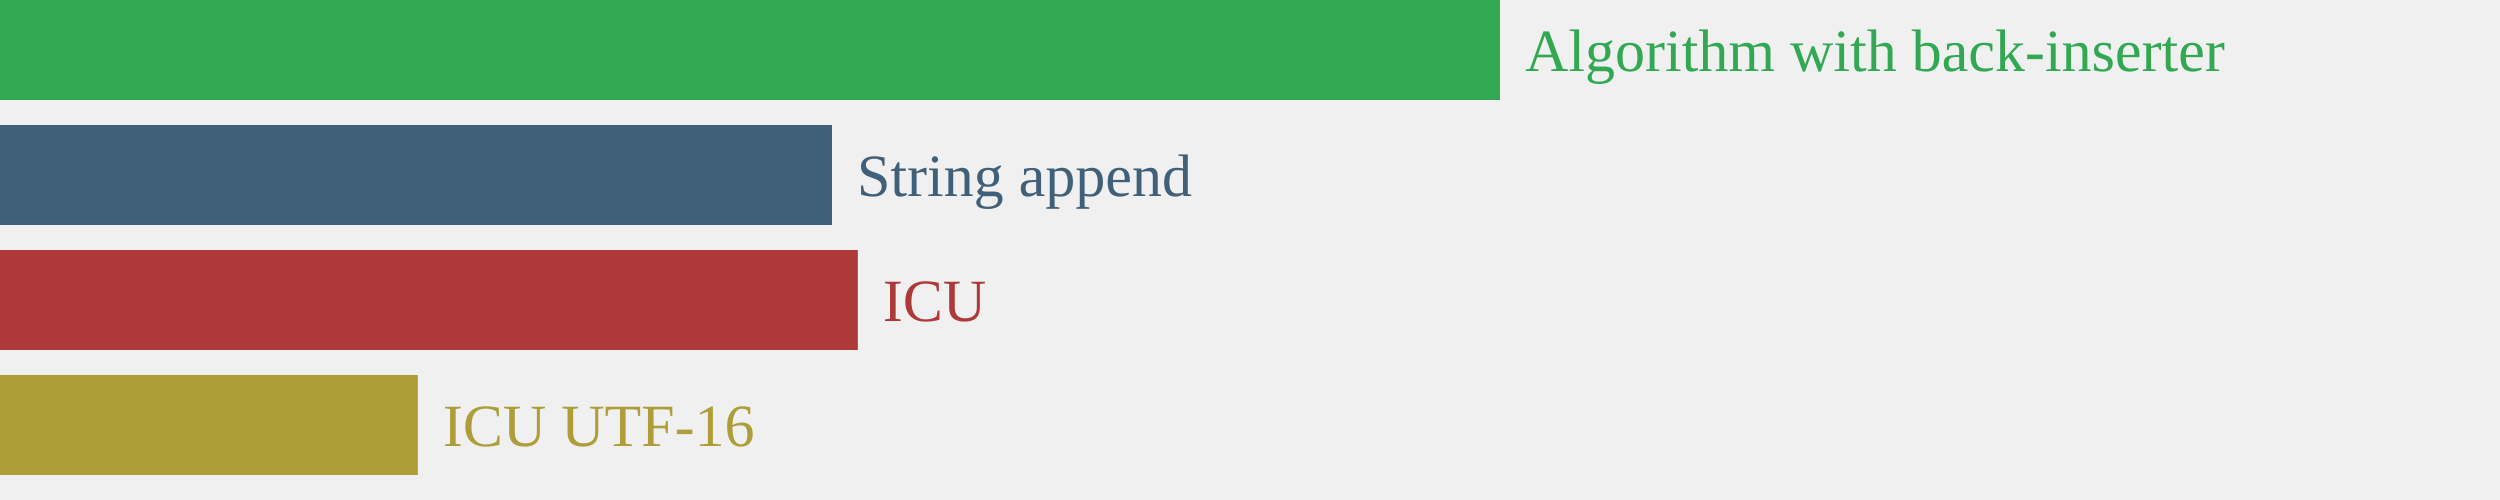
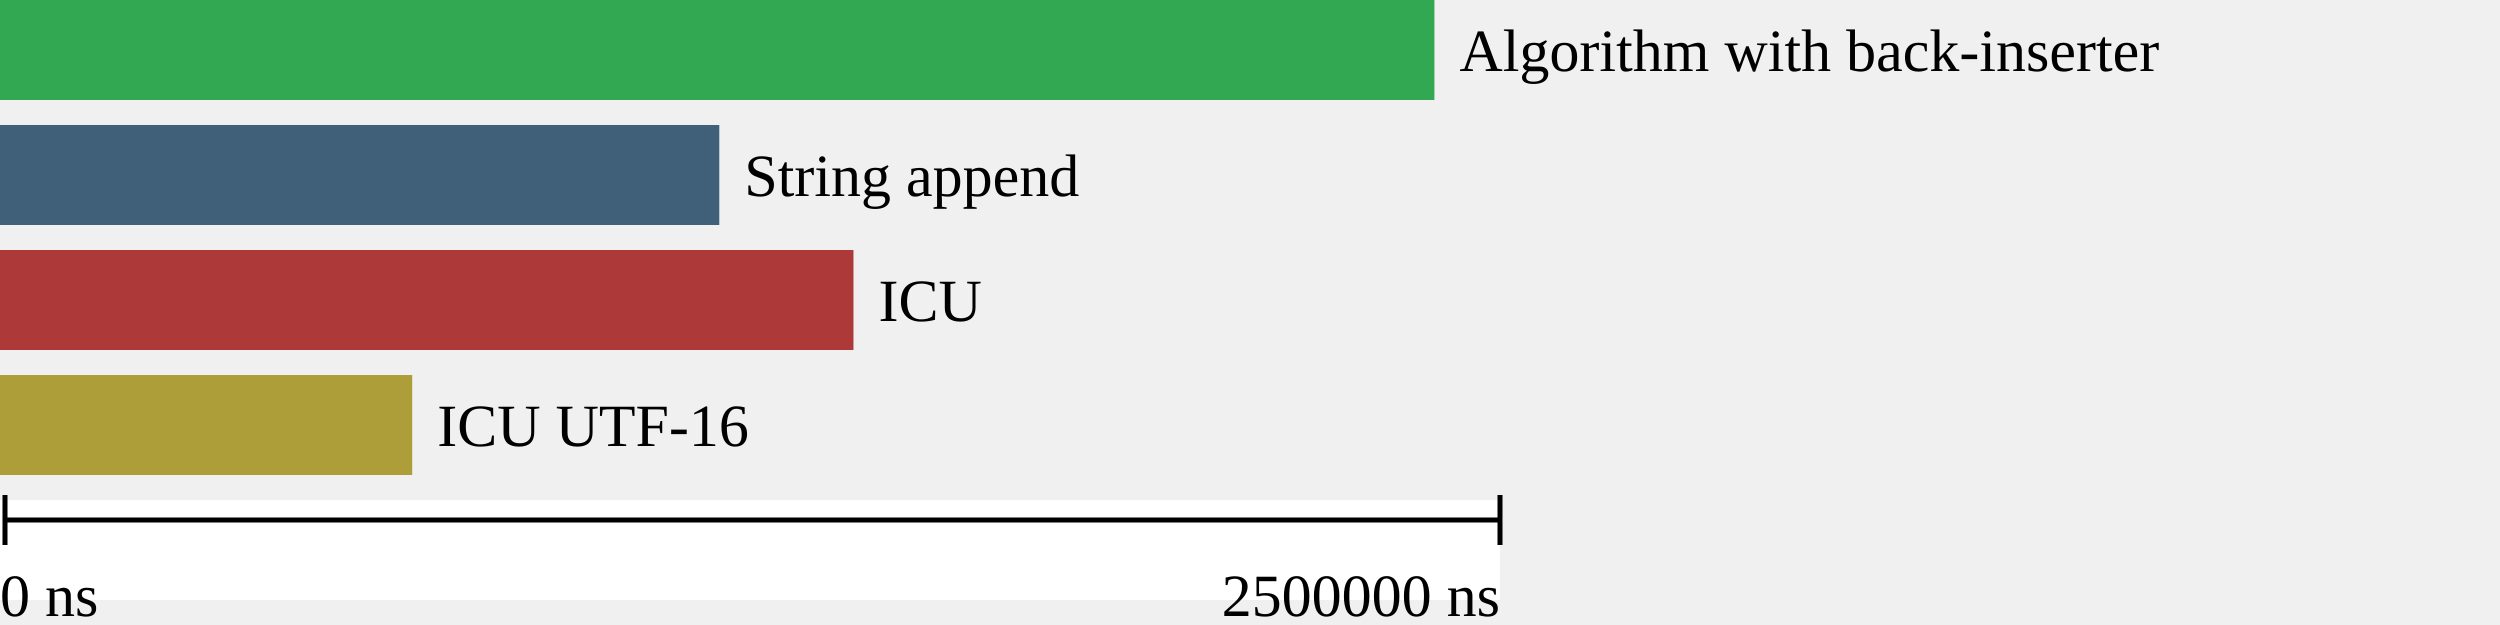
- <svg xmlns="http://www.w3.org/2000/svg" version="1.1" width="500" height="100">
-   <g fill="#32a852">
-     <rect width="300.0" height="20" y="0" />
-     <text x="305.0" y="10.0" dy=".35em">Algorithm with back-inserter</text>
-   </g>
-   <g fill="#3f6078">
-     <rect width="166.4" height="20" y="25" />
-     <text x="171.4" y="35.0" dy=".35em">String append</text>
-   </g>
-   <g fill="#ad3939">
-     <rect width="171.566" height="20" y="50" />
-     <text x="176.566" y="60.0" dy=".35em">ICU</text>
-   </g>
-   <g fill="#ad9e39">
-     <rect width="83.576" height="20" y="75" />
-     <text x="88.576" y="85.0" dy=".35em">ICU UTF-16</text>
-   </g>
+ <svg xmlns="http://www.w3.org/2000/svg" version="1.1" width="500" height="125">
+   <rect width="286.881" height="20" y="0" fill="#32a852" />
+   <text x="291.881" y="10.0" dy=".35em" fill="black">Algorithm with back-inserter</text>
+   <rect width="143.859" height="20" y="25" fill="#3f6078" />
+   <text x="148.859" y="35.0" dy=".35em" fill="black">String append</text>
+   <rect width="170.694" height="20" y="50" fill="#ad3939" />
+   <text x="175.694" y="60.0" dy=".35em" fill="black">ICU</text>
+   <rect width="82.44" height="20" y="75" fill="#ad9e39" />
+   <text x="87.44" y="85.0" dy=".35em" fill="black">ICU UTF-16</text>
+   <rect width="300" height="20" y="100" fill="white" />
+   <line x1="1" y1="104" x2="300" y2="104" stroke="black" fill="black" />
+   <line x1="1" y1="99" x2="1" y2="109" stroke="black" fill="black" />
+   <line x1="300" y1="99" x2="300" y2="109" stroke="black" fill="black" />
+   <text x="0" y="119.0" dy=".35em" fill="black">0 ns</text>
+   <text x="300" y="119.0" dy=".35em" text-anchor="end" fill="black">2500000 ns</text>
</svg>
